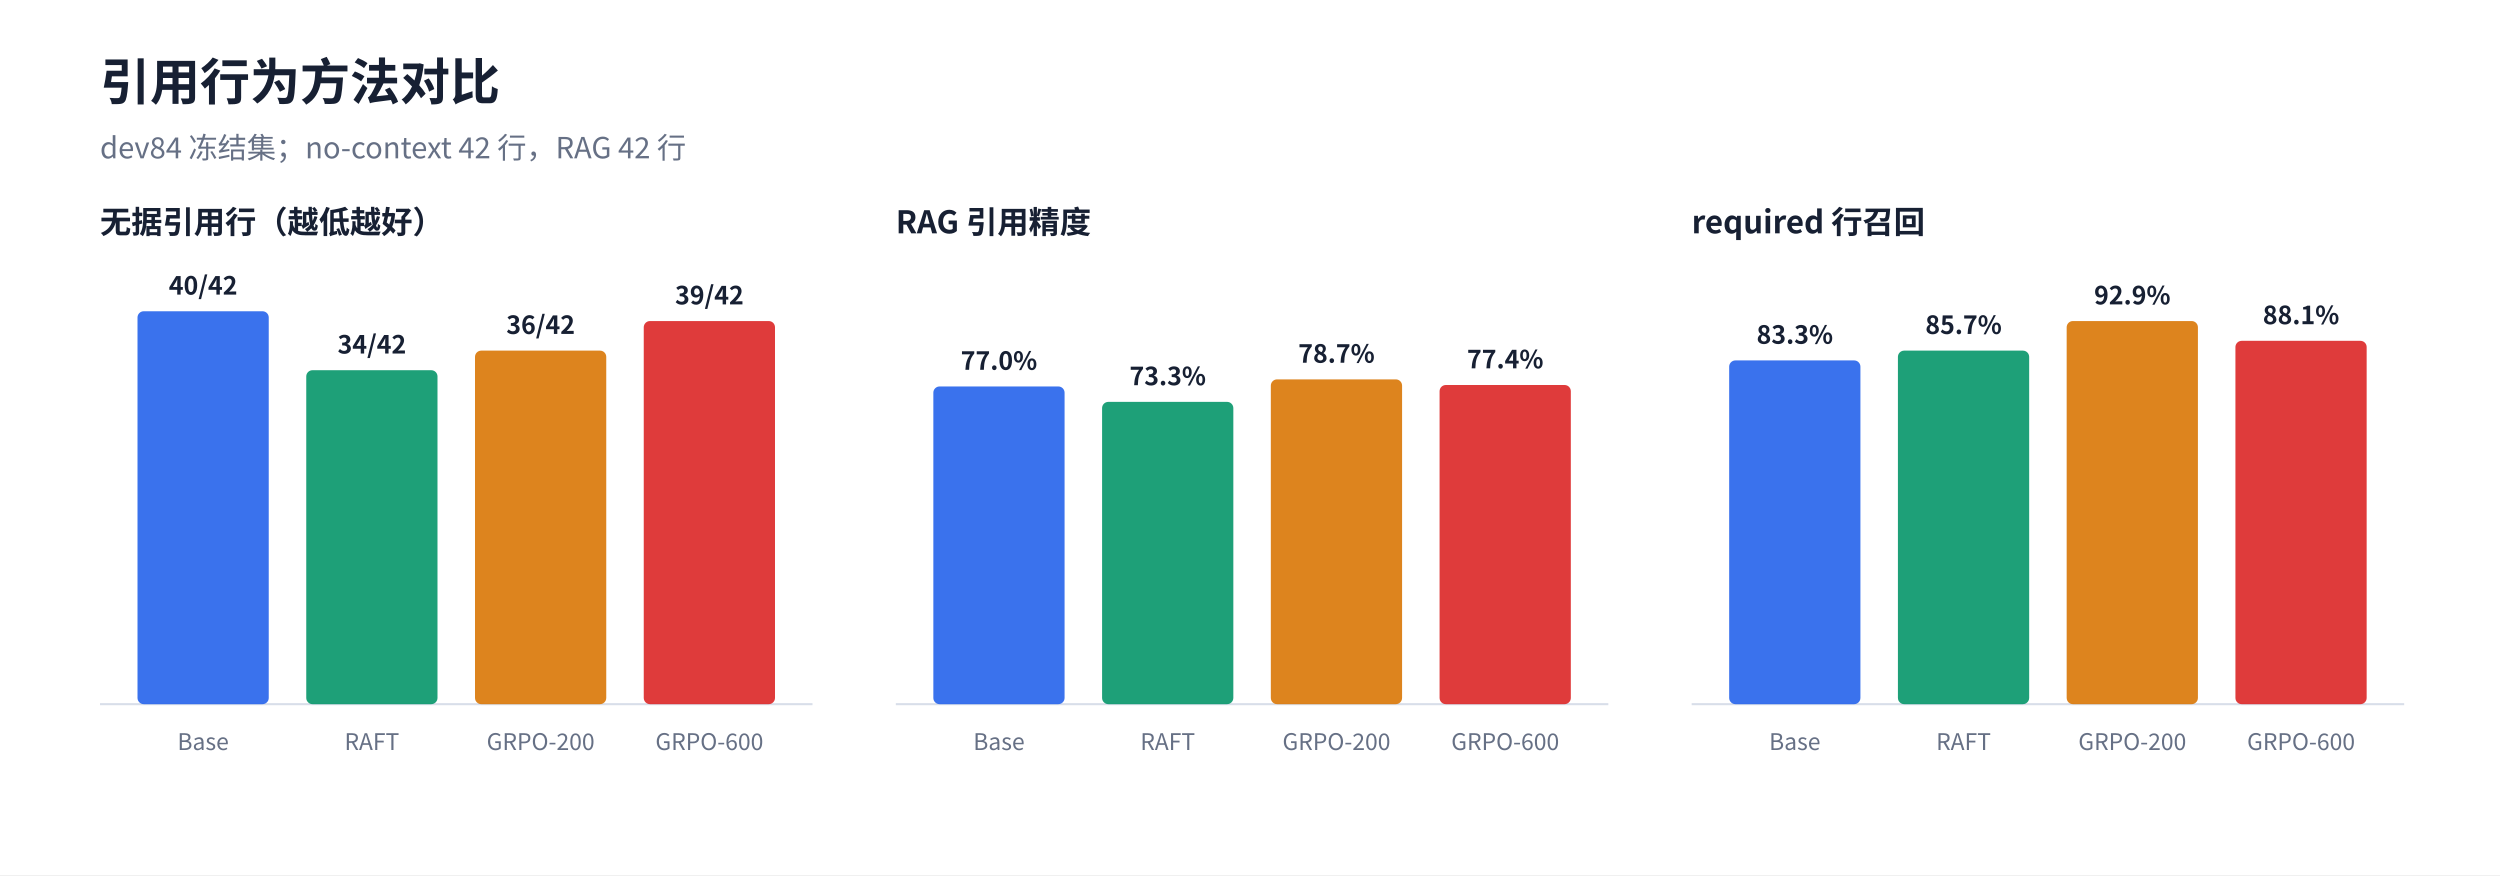
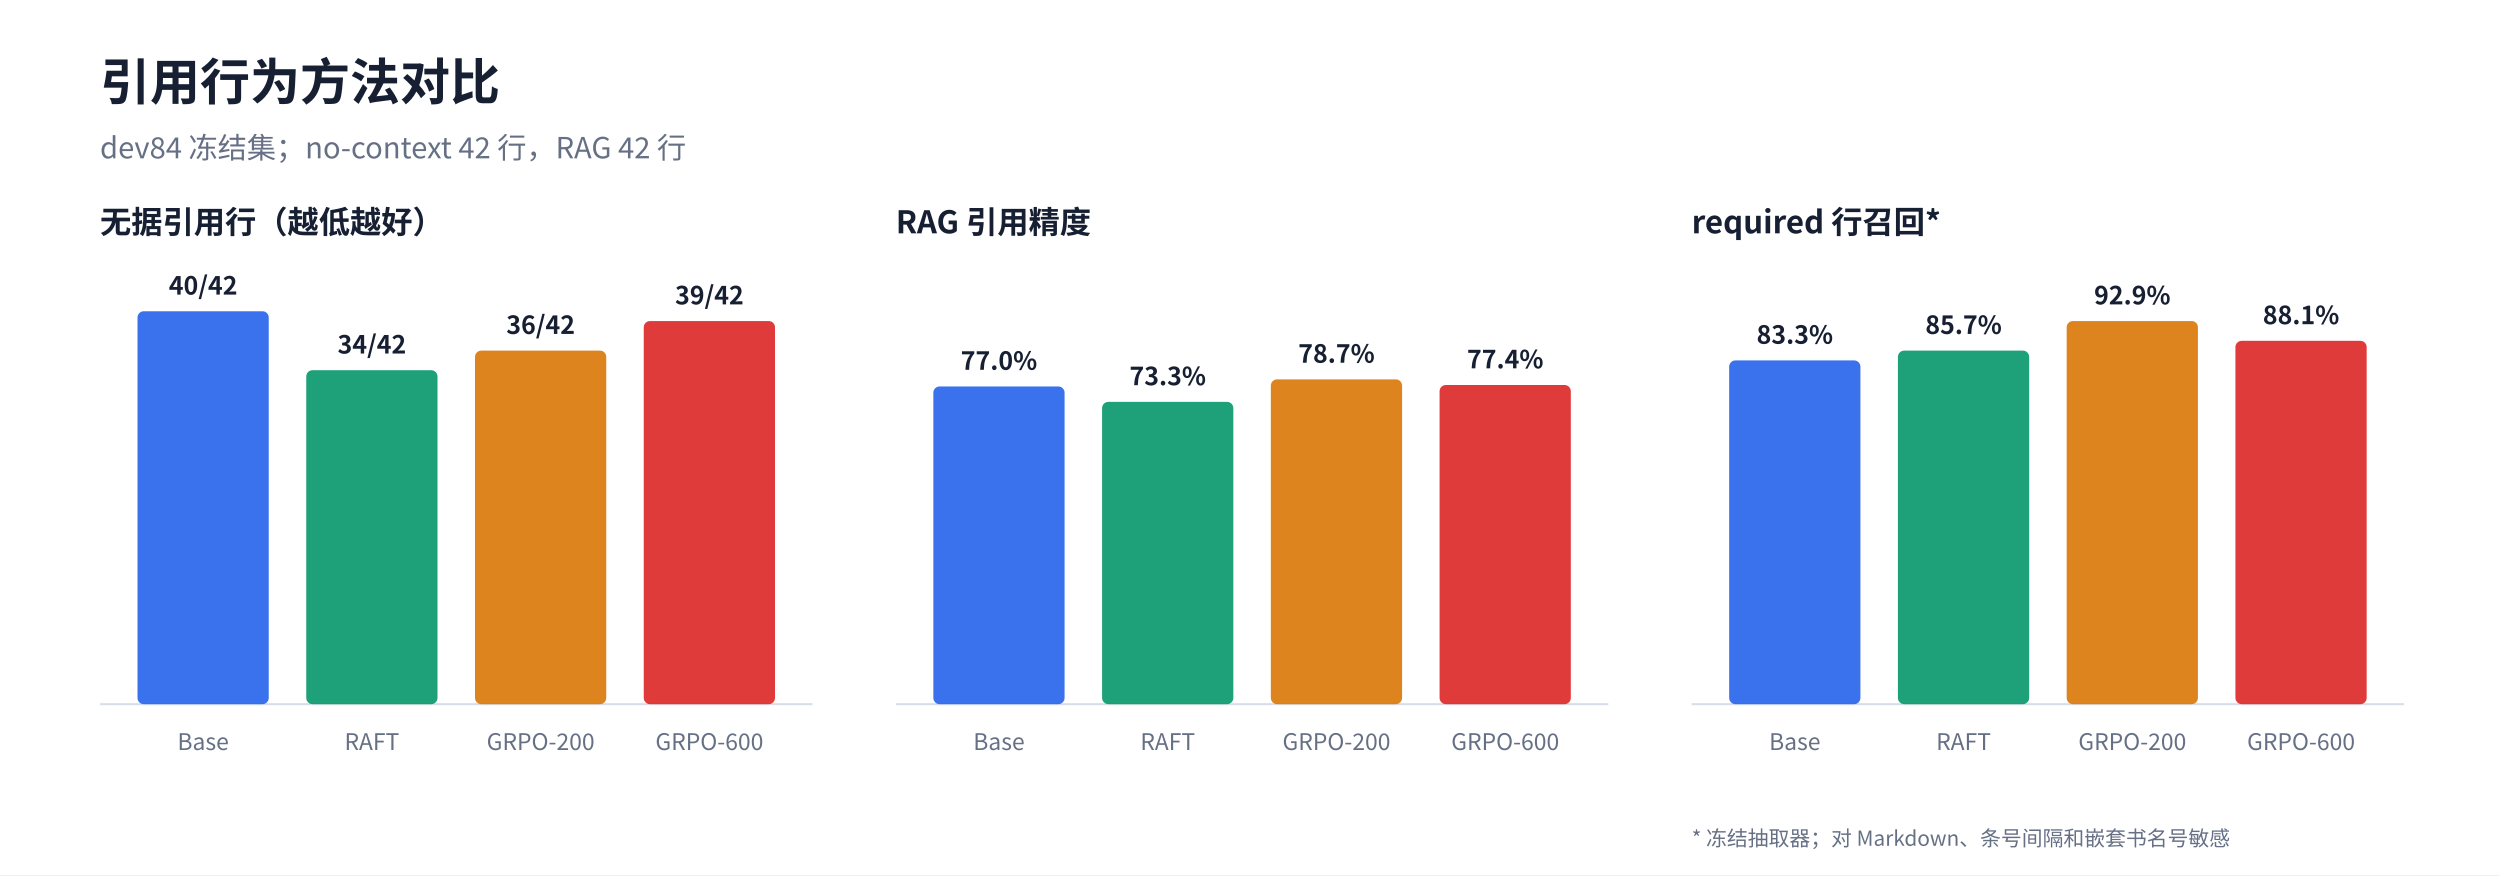
<svg xmlns="http://www.w3.org/2000/svg" width="1200" height="420" viewBox="0 0 1200 420">
  <rect width="100%" height="100%" fill="#ffffff" />
  <style>text{font-family:"Microsoft YaHei","Noto Sans CJK SC",Arial,sans-serif;letter-spacing:0}</style>
  <text x="48" y="48" font-size="24" font-weight="700" fill="#172033">引用行为方法对比</text>
  <text x="48" y="76" font-size="14" fill="#667085">dev84 冻结集；no-context 42 行，RAG 42 行</text>
  <text x="48.0" y="112.0" font-size="15" fill="#172033" text-anchor="start" font-weight="700">无据引用行（越低越好）</text>
  <line x1="48" y1="338" x2="390" y2="338" stroke="#d8dee9" />
  <rect x="66.0" y="149.4" width="63.0" height="188.6" rx="3" fill="#2563eb" opacity="0.9" />
  <text x="97.5" y="141.4" font-size="12" fill="#172033" text-anchor="middle" font-weight="700">40/42</text>
  <text x="97.5" y="360.0" font-size="11" fill="#667085" text-anchor="middle" font-weight="400">Base</text>
  <rect x="147.0" y="177.7" width="63.0" height="160.3" rx="3" fill="#059669" opacity="0.9" />
  <text x="178.5" y="169.7" font-size="12" fill="#172033" text-anchor="middle" font-weight="700">34/42</text>
  <text x="178.5" y="360.0" font-size="11" fill="#667085" text-anchor="middle" font-weight="400">RAFT</text>
  <rect x="228.0" y="168.3" width="63.0" height="169.7" rx="3" fill="#d97706" opacity="0.9" />
  <text x="259.5" y="160.3" font-size="12" fill="#172033" text-anchor="middle" font-weight="700">36/42</text>
  <text x="259.5" y="360.0" font-size="11" fill="#667085" text-anchor="middle" font-weight="400">GRPO-200</text>
  <rect x="309.0" y="154.1" width="63.0" height="183.9" rx="3" fill="#dc2626" opacity="0.9" />
  <text x="340.5" y="146.1" font-size="12" fill="#172033" text-anchor="middle" font-weight="700">39/42</text>
  <text x="340.5" y="360.0" font-size="11" fill="#667085" text-anchor="middle" font-weight="400">GRPO-600</text>
  <text x="430.0" y="112.0" font-size="15" fill="#172033" text-anchor="start" font-weight="700">RAG 引用精度</text>
  <line x1="430" y1="338" x2="772" y2="338" stroke="#d8dee9" />
  <rect x="448.0" y="185.5" width="63.0" height="152.5" rx="3" fill="#2563eb" opacity="0.9" />
  <text x="479.5" y="177.5" font-size="12" fill="#172033" text-anchor="middle" font-weight="700">77.0%</text>
  <text x="479.5" y="360.0" font-size="11" fill="#667085" text-anchor="middle" font-weight="400">Base</text>
  <rect x="529.0" y="192.9" width="63.0" height="145.1" rx="3" fill="#059669" opacity="0.9" />
  <text x="560.5" y="184.9" font-size="12" fill="#172033" text-anchor="middle" font-weight="700">73.3%</text>
  <text x="560.5" y="360.0" font-size="11" fill="#667085" text-anchor="middle" font-weight="400">RAFT</text>
  <rect x="610.0" y="182.1" width="63.0" height="155.9" rx="3" fill="#d97706" opacity="0.9" />
  <text x="641.5" y="174.1" font-size="12" fill="#172033" text-anchor="middle" font-weight="700">78.7%</text>
  <text x="641.5" y="360.0" font-size="11" fill="#667085" text-anchor="middle" font-weight="400">GRPO-200</text>
  <rect x="691.0" y="184.8" width="63.0" height="153.2" rx="3" fill="#dc2626" opacity="0.9" />
  <text x="722.5" y="176.8" font-size="12" fill="#172033" text-anchor="middle" font-weight="700">77.4%</text>
  <text x="722.5" y="360.0" font-size="11" fill="#667085" text-anchor="middle" font-weight="400">GRPO-600</text>
-   <text x="812.0" y="112.0" font-size="15" fill="#172033" text-anchor="start" font-weight="700">required 行召回</text>
+   <text x="812.0" y="112.0" font-size="15" fill="#172033" text-anchor="start" font-weight="700">required 行召回*</text>
  <line x1="812" y1="338" x2="1154" y2="338" stroke="#d8dee9" />
  <rect x="830.0" y="173.0" width="63.0" height="165.0" rx="3" fill="#2563eb" opacity="0.9" />
  <text x="861.5" y="165.0" font-size="12" fill="#172033" text-anchor="middle" font-weight="700">83.3%</text>
  <text x="861.5" y="360.0" font-size="11" fill="#667085" text-anchor="middle" font-weight="400">Base</text>
  <rect x="911.0" y="168.3" width="63.0" height="169.7" rx="3" fill="#059669" opacity="0.9" />
  <text x="942.5" y="160.3" font-size="12" fill="#172033" text-anchor="middle" font-weight="700">85.7%</text>
  <text x="942.5" y="360.0" font-size="11" fill="#667085" text-anchor="middle" font-weight="400">RAFT</text>
  <rect x="992.0" y="154.1" width="63.0" height="183.9" rx="3" fill="#d97706" opacity="0.9" />
  <text x="1023.5" y="146.1" font-size="12" fill="#172033" text-anchor="middle" font-weight="700">92.9%</text>
  <text x="1023.5" y="360.0" font-size="11" fill="#667085" text-anchor="middle" font-weight="400">GRPO-200</text>
  <rect x="1073.0" y="163.6" width="63.0" height="174.4" rx="3" fill="#dc2626" opacity="0.9" />
  <text x="1104.5" y="155.6" font-size="12" fill="#172033" text-anchor="middle" font-weight="700">88.1%</text>
  <text x="1104.5" y="360.0" font-size="11" fill="#667085" text-anchor="middle" font-weight="400">GRPO-600</text>
+   <text x="812.0" y="406.0" font-size="10" fill="#667085" text-anchor="start" font-weight="400">* 冻结抽取器；对 Markdown、条号间隔和嵌套书名号敏感</text>
</svg>
